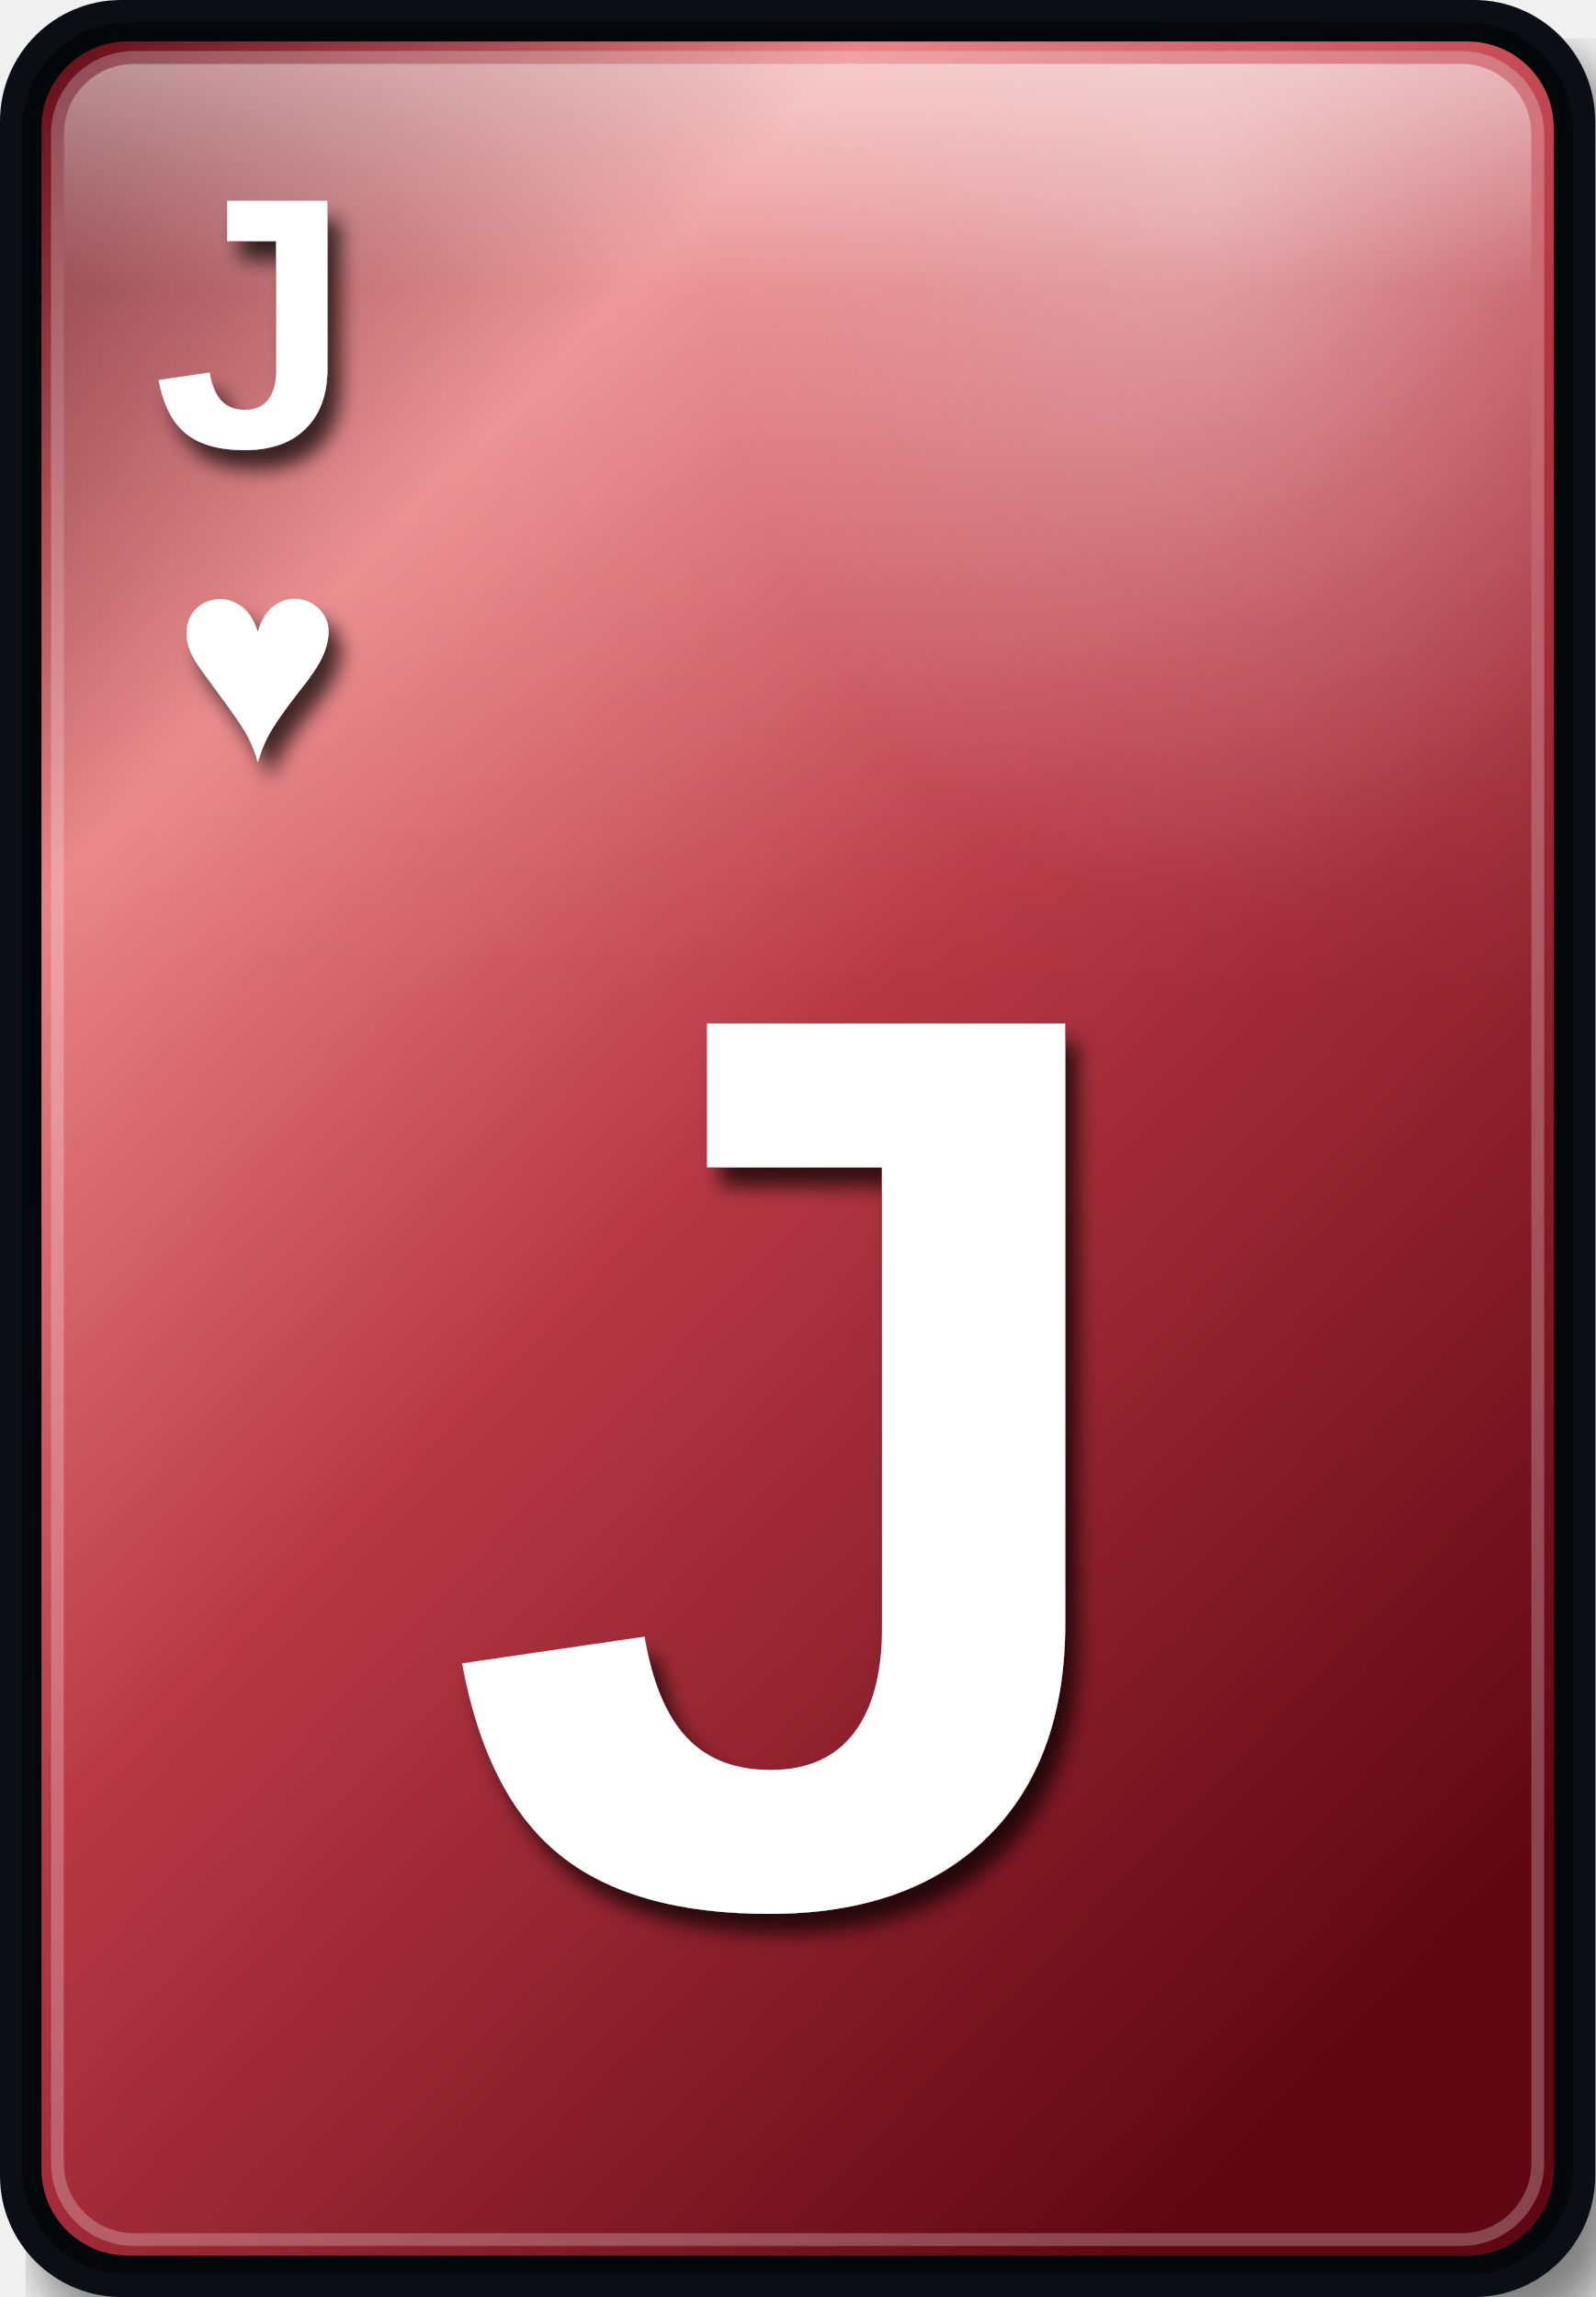
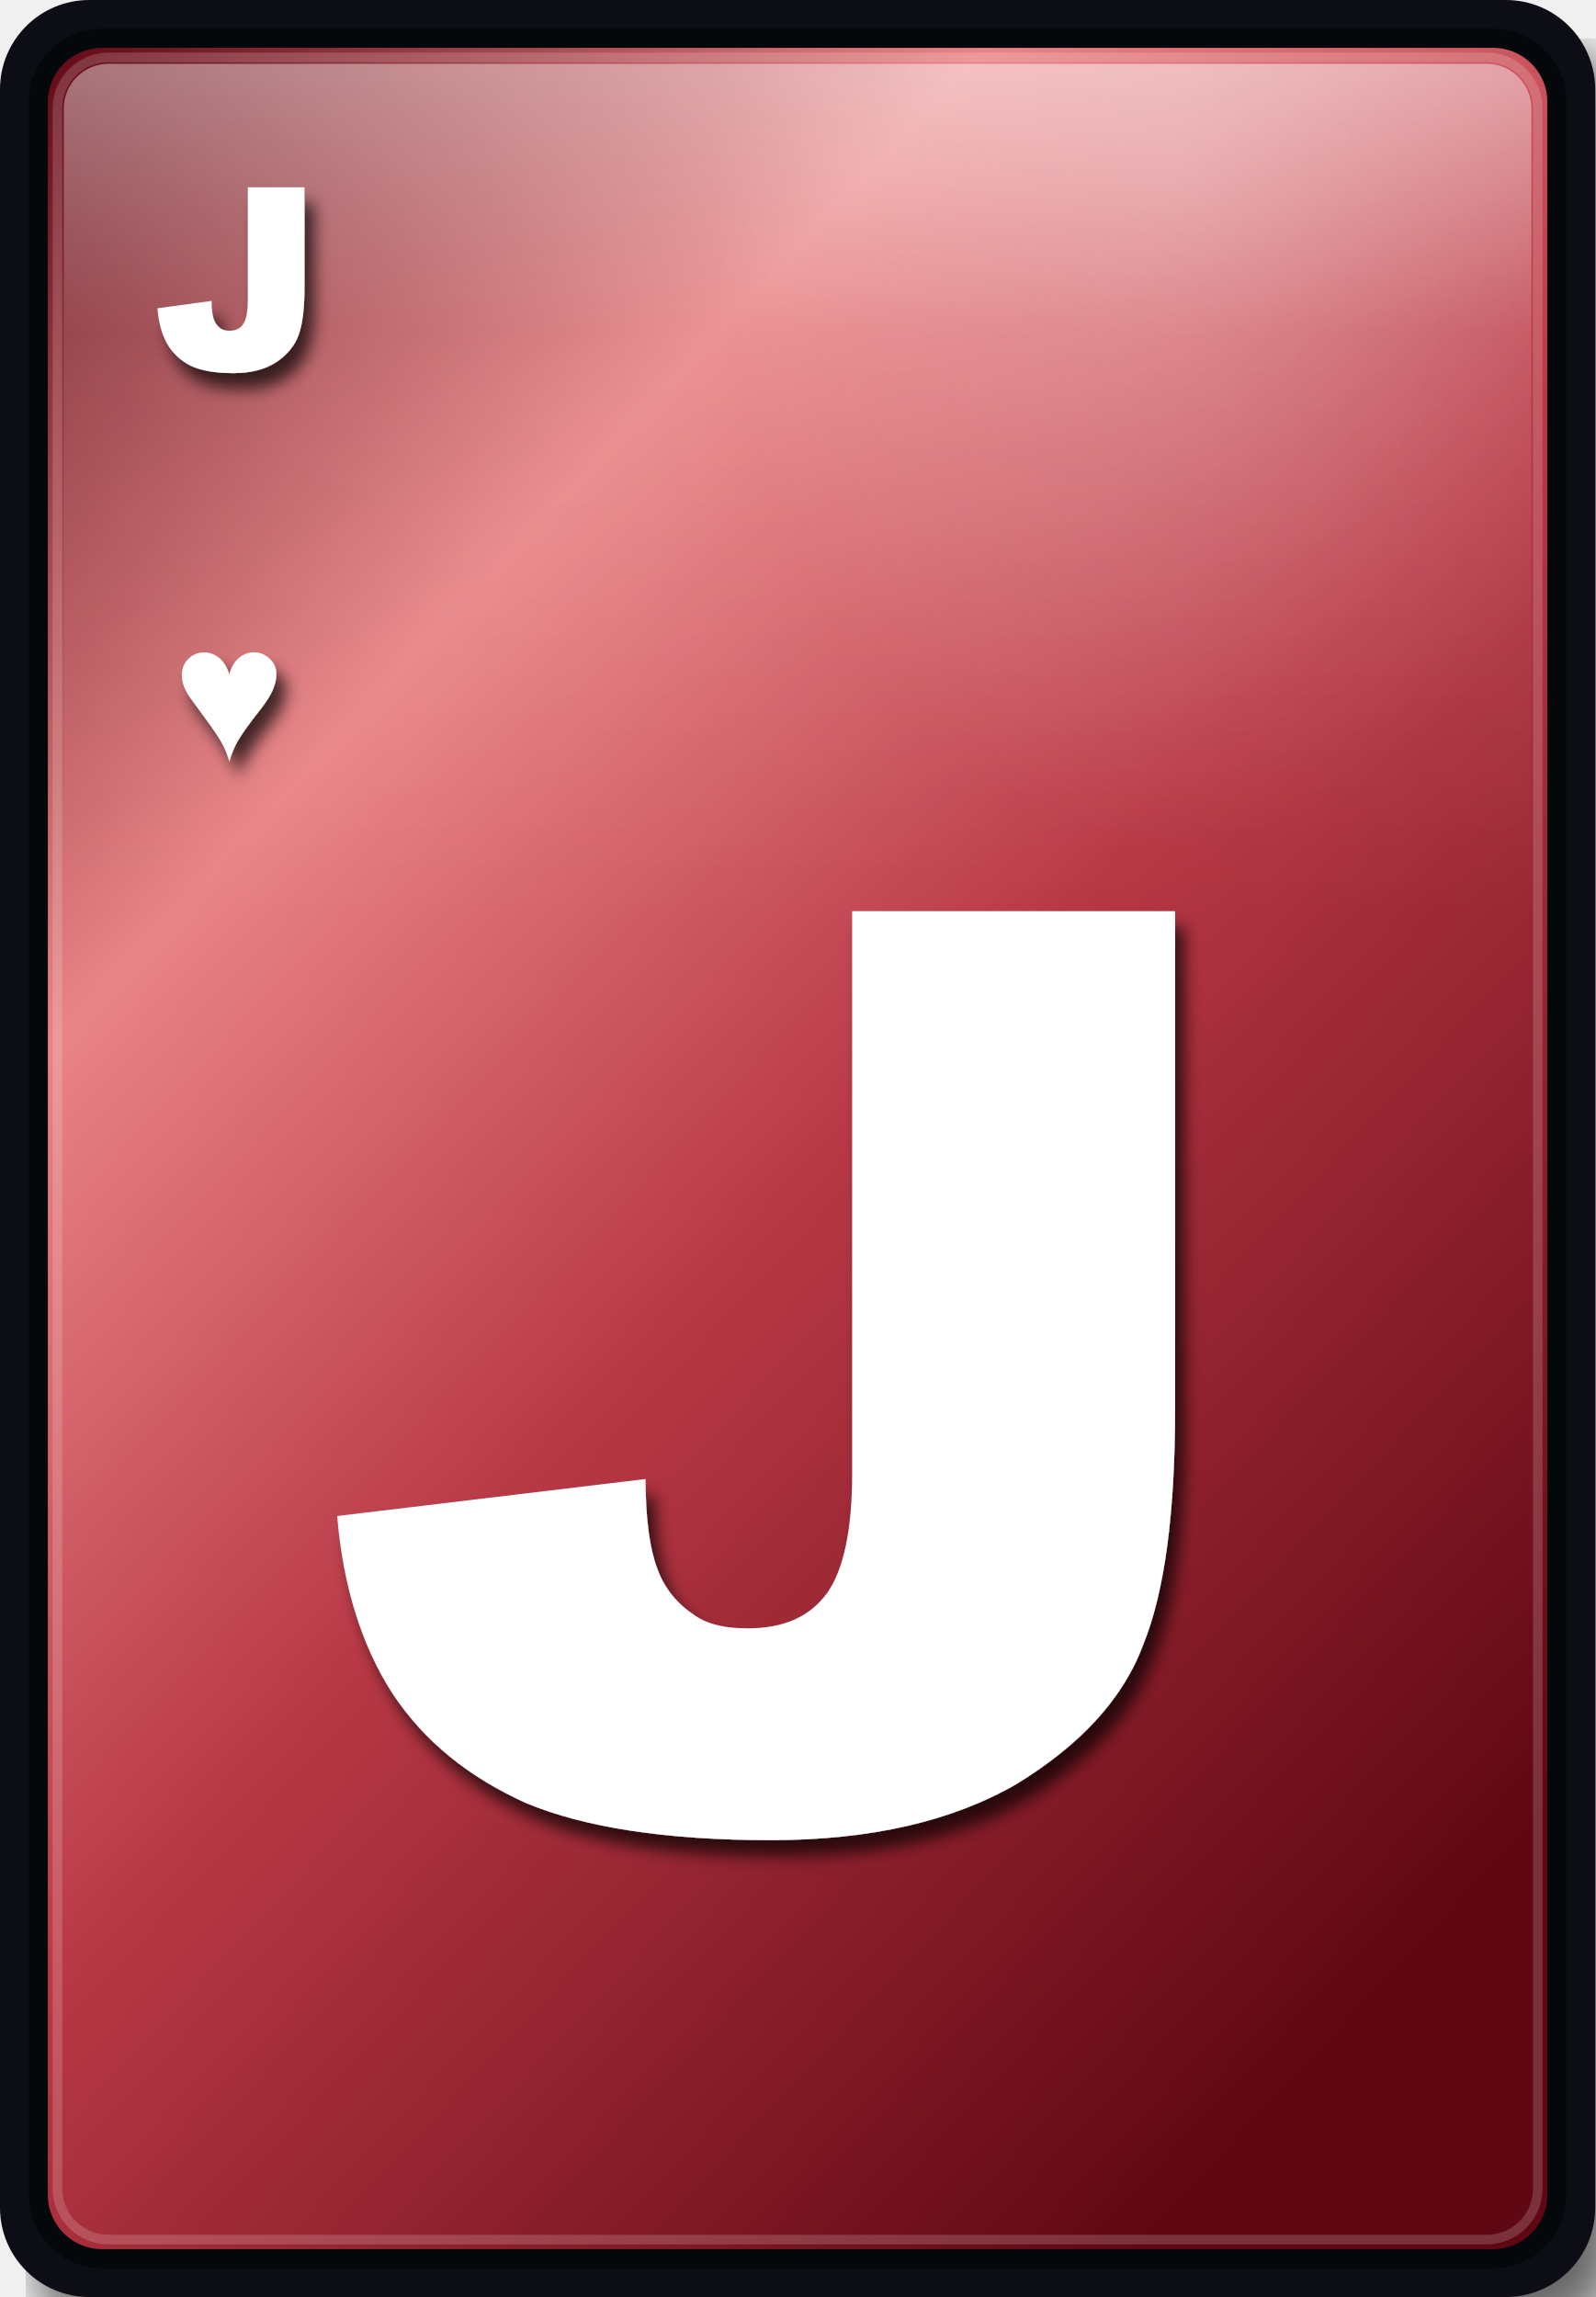
<svg xmlns="http://www.w3.org/2000/svg" viewBox="0 0 250 360">
-   <g transform="translate(0 0) scale(1)">
+   <g transform="translate(0 0) scale(1)" shape-rendering="geometricPrecision" text-rendering="geometricPrecision">
    <defs>
-       <linearGradient id="gradient-Jh" x1="0" y1="0" x2="0.72" y2="1">
+       <linearGradient id="gradient-Jh" x1="0" y1="0" x2=".72" y2="1">
        <stop stop-color="#5f0713" />
-         <stop offset=".26" stop-color="#e98486" />
-         <stop offset=".54" stop-color="#b83845" />
+         <stop offset=".3" stop-color="#e98486" />
+         <stop offset=".58" stop-color="#b83845" />
        <stop offset="1" stop-color="#5f0713" />
      </linearGradient>
      <linearGradient id="shine-Jh" x1="0" y1="0" x2="0" y2="1">
-         <stop stop-color="#fff" stop-opacity=".52" />
-         <stop offset=".1" stop-color="#fff" stop-opacity=".16" />
-         <stop offset=".43" stop-color="#fff" stop-opacity="0" />
+         <stop stop-color="#fff" stop-opacity=".42" />
+         <stop offset=".12" stop-color="#fff" stop-opacity=".12" />
+         <stop offset=".39" stop-color="#fff" stop-opacity="0" />
      </linearGradient>
-       <radialGradient id="glow-Jh" cx="78%" cy="5%" r="68%">
-         <stop stop-color="#fff" stop-opacity=".35" />
-         <stop offset=".5" stop-color="#fff" stop-opacity="0" />
+       <radialGradient id="glow-Jh" cx="76%" cy="4%" r="66%">
+         <stop stop-color="#fff" stop-opacity=".22" />
+         <stop offset=".48" stop-color="#fff" stop-opacity="0" />
      </radialGradient>
-       <filter id="shadow-Jh" x="-20%" y="-20%" width="140%" height="140%">
-         <feDropShadow dx="4" dy="6" stdDeviation="4" flood-color="#000" flood-opacity=".48" />
+       <filter id="shadow-Jh" x="-20%" y="-20%" width="145%" height="150%">
+         <feDropShadow dx="4" dy="6" stdDeviation="4" flood-color="#000" flood-opacity=".58" />
      </filter>
-       <filter id="text-shadow-Jh" x="-20%" y="-20%" width="140%" height="150%">
-         <feDropShadow dx="2" dy="3" stdDeviation="1.5" flood-color="#000" flood-opacity=".72" />
+       <filter id="text-shadow-Jh" x="-25%" y="-25%" width="150%" height="155%">
+         <feDropShadow dx="1.5" dy="2.5" stdDeviation="1.2" flood-color="#000" flood-opacity=".7" />
      </filter>
    </defs>
-     <rect x="0" y="0" width="250" height="360" rx="19" fill="#0a0e14" filter="url(#shadow-Jh)" />
-     <rect x="5" y="5" width="240" height="350" rx="15" fill="url(#gradient-Jh)" stroke="#05080b" stroke-width="3" />
-     <rect x="9" y="9" width="232" height="342" rx="12" fill="none" stroke="#fff" stroke-opacity=".25" stroke-width="2" />
-     <rect x="10" y="10" width="230" height="340" rx="11" fill="url(#glow-Jh)" />
-     <rect x="10" y="10" width="230" height="340" rx="11" fill="url(#shine-Jh)" />
+     <rect x="0" y="0" width="250" height="360" rx="14" fill="#0a0e14" filter="url(#shadow-Jh)" />
+     <rect x="6" y="6" width="238" height="348" rx="10" fill="url(#gradient-Jh)" stroke="#05080b" stroke-width="3" />
+     <rect x="9" y="9" width="232" height="342" rx="8" fill="none" stroke="#fff" stroke-opacity=".17" stroke-width="1.5" />
+     <rect x="10" y="10" width="230" height="340" rx="7" fill="url(#glow-Jh)" />
+     <rect x="10" y="10" width="230" height="340" rx="7" fill="url(#shine-Jh)" />
    <g fill="#fff" filter="url(#text-shadow-Jh)">
-       <text x="24" y="70" font-family="Arial Black, Arial, sans-serif" font-size="56" font-weight="900" letter-spacing="-3">J</text>
-       <text x="27" y="119" font-family="Georgia, 'Times New Roman', serif" font-size="45">♥</text>
-       <text x="125" y="298" text-anchor="middle" font-family="Arial Black, Arial, sans-serif" font-size="200" font-weight="900" letter-spacing="-7">J</text>
+       <path d="M0.371,-0.716L0.593,-0.716 0.593,-0.327C0.593,-0.245 0.586,-0.183 0.571,-0.141 0.557,-0.098 0.527,-0.062 0.484,-0.032 0.44,-0.003 0.384,0.012 0.315,0.012 0.243,0.012 0.187,0.002 0.147,-0.017 0.108,-0.037 0.077,-0.065 0.055,-0.103 0.034,-0.14 0.021,-0.187 0.017,-0.242L0.229,-0.271C0.229,-0.239 0.232,-0.216 0.237,-0.201 0.242,-0.185 0.251,-0.173 0.263,-0.164 0.272,-0.157 0.284,-0.154 0.299,-0.154 0.324,-0.154 0.342,-0.163 0.354,-0.182 0.365,-0.2 0.371,-0.231 0.371,-0.275z" transform="matrix(40 0 0 40 24 58)" />
+       <text x="27" y="119" font-family="Georgia, 'Times New Roman', serif" font-size="30">♥</text>
+       <path d="M0.371,-0.716L0.593,-0.716 0.593,-0.327C0.593,-0.245 0.586,-0.183 0.571,-0.141 0.557,-0.098 0.527,-0.062 0.484,-0.032 0.44,-0.003 0.384,0.012 0.315,0.012 0.243,0.012 0.187,0.002 0.147,-0.017 0.108,-0.037 0.077,-0.065 0.055,-0.103 0.034,-0.14 0.021,-0.187 0.017,-0.242L0.229,-0.271C0.229,-0.239 0.232,-0.216 0.237,-0.201 0.242,-0.185 0.251,-0.173 0.263,-0.164 0.272,-0.157 0.284,-0.154 0.299,-0.154 0.324,-0.154 0.342,-0.163 0.354,-0.182 0.365,-0.2 0.371,-0.231 0.371,-0.275z" transform="matrix(228 0 0 200 48.96289 286)" />
    </g>
  </g>
</svg>
